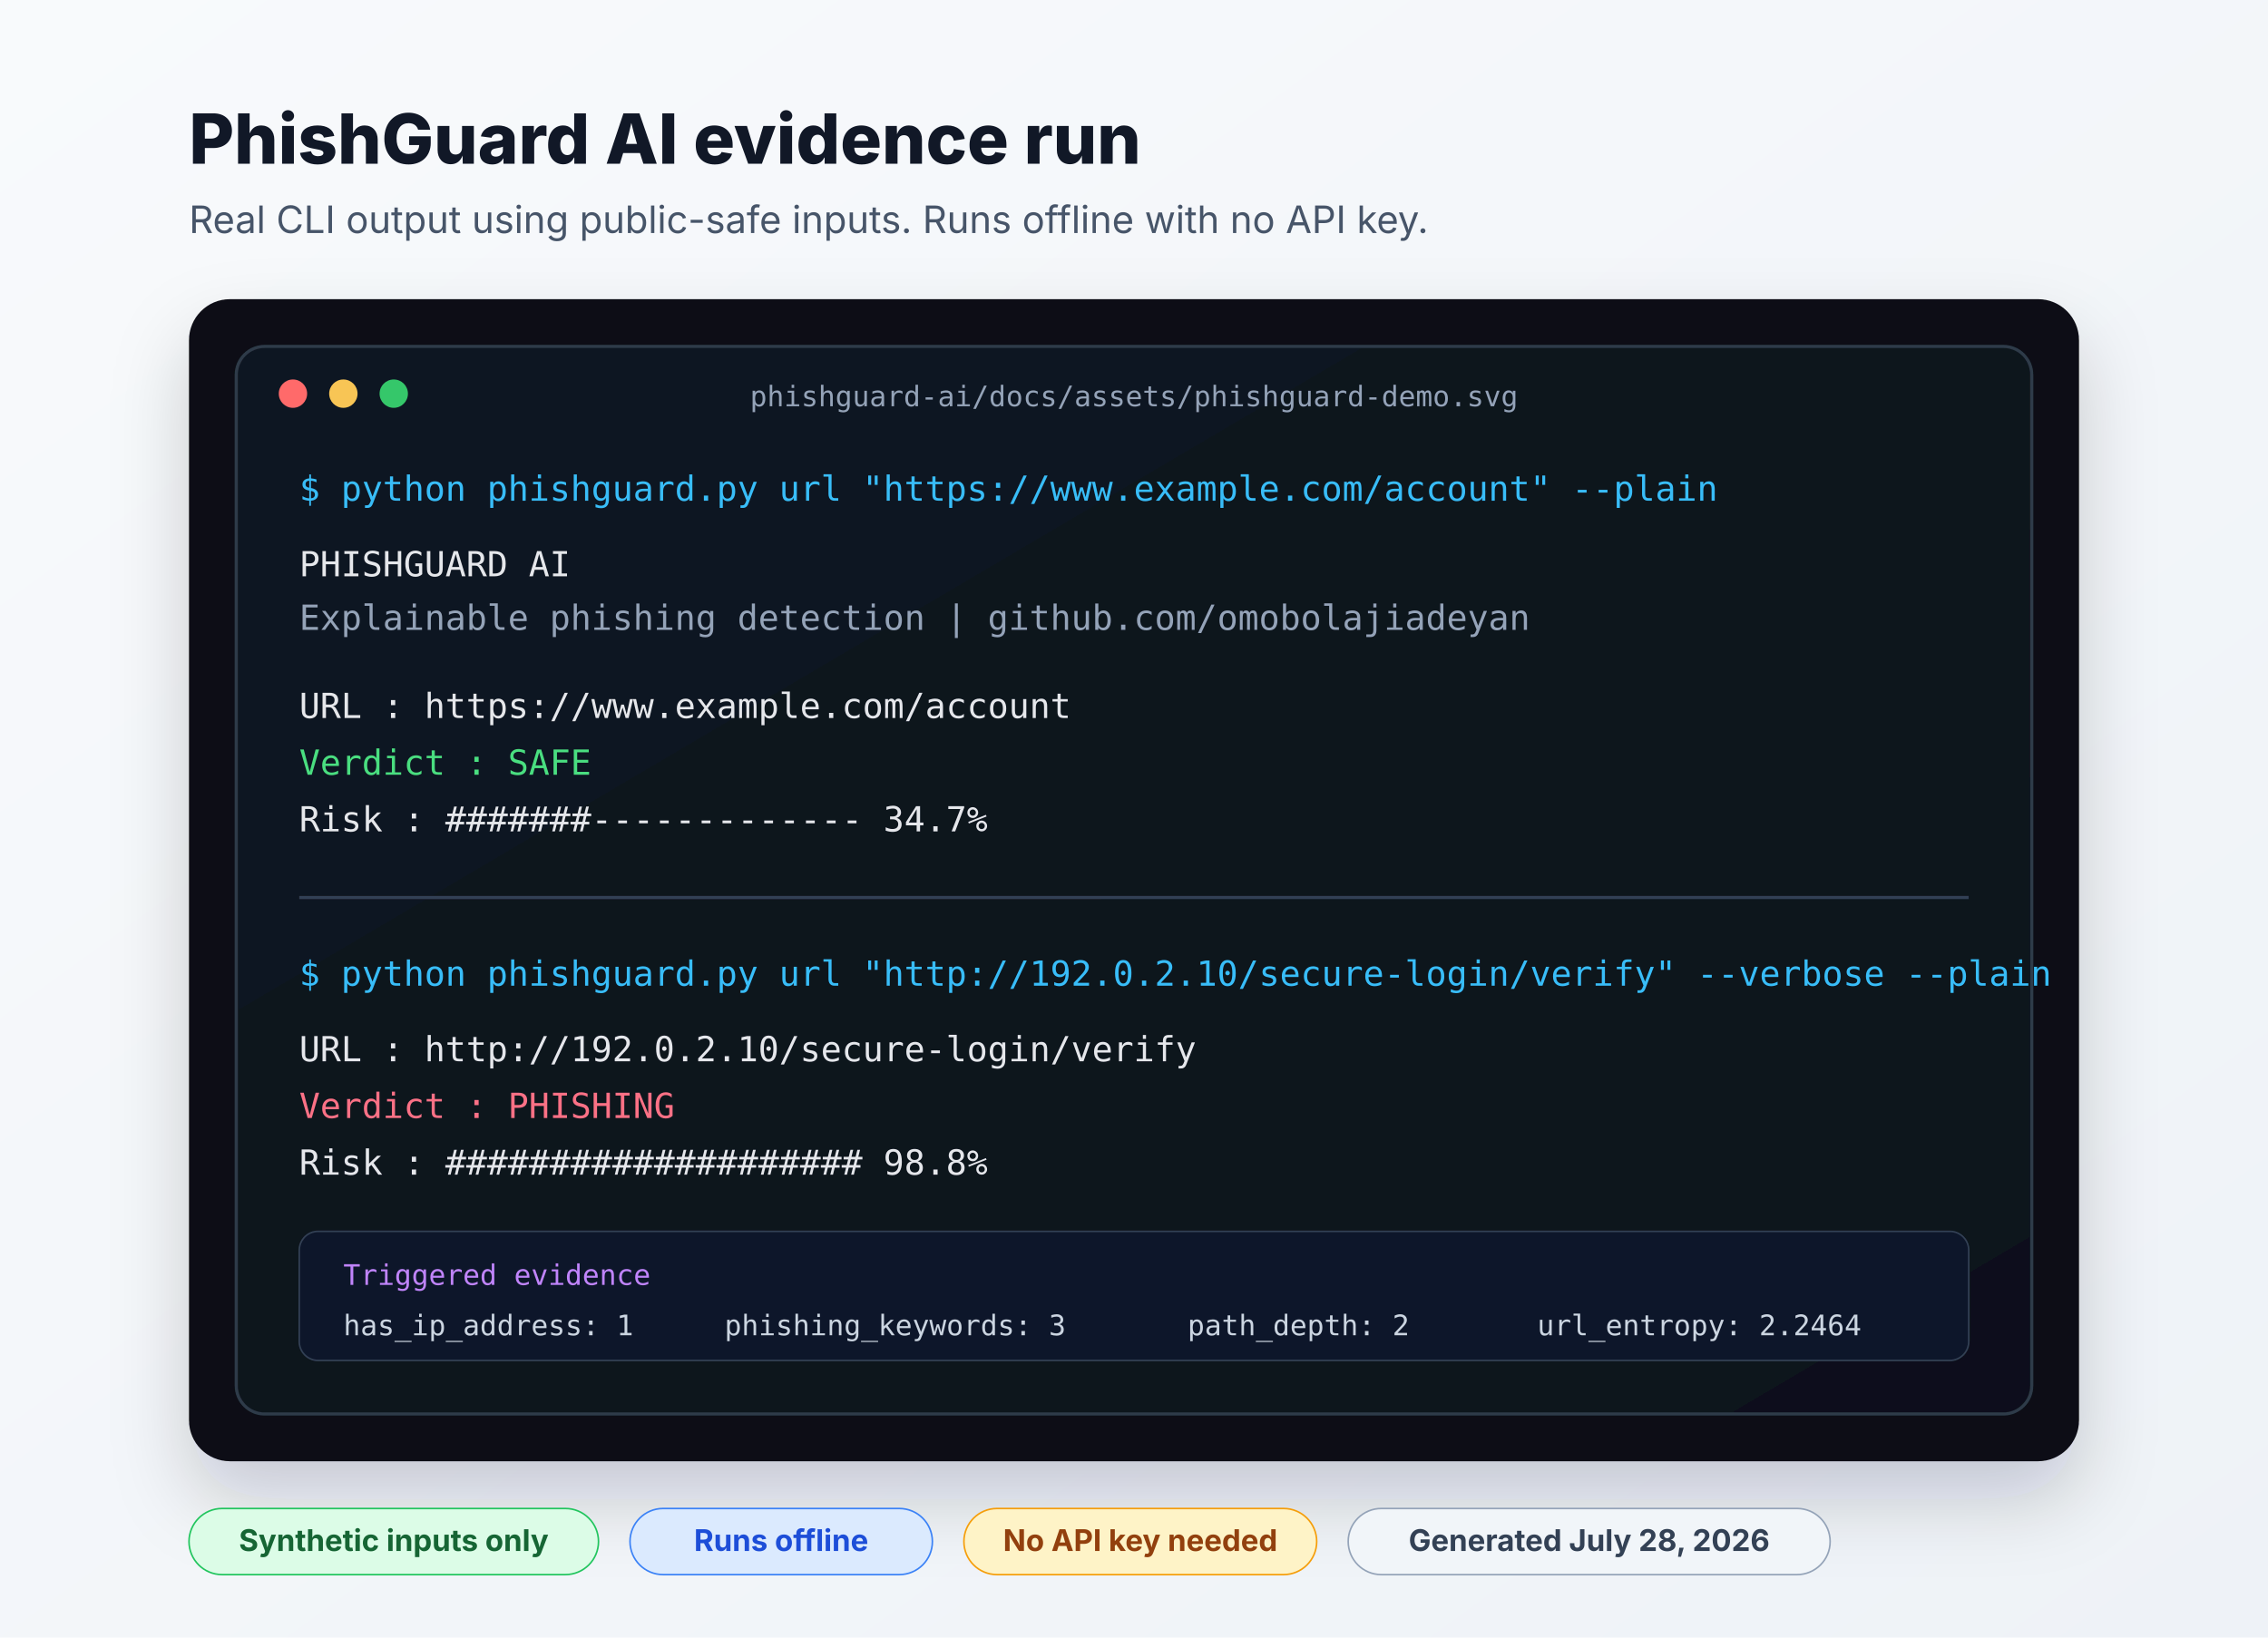
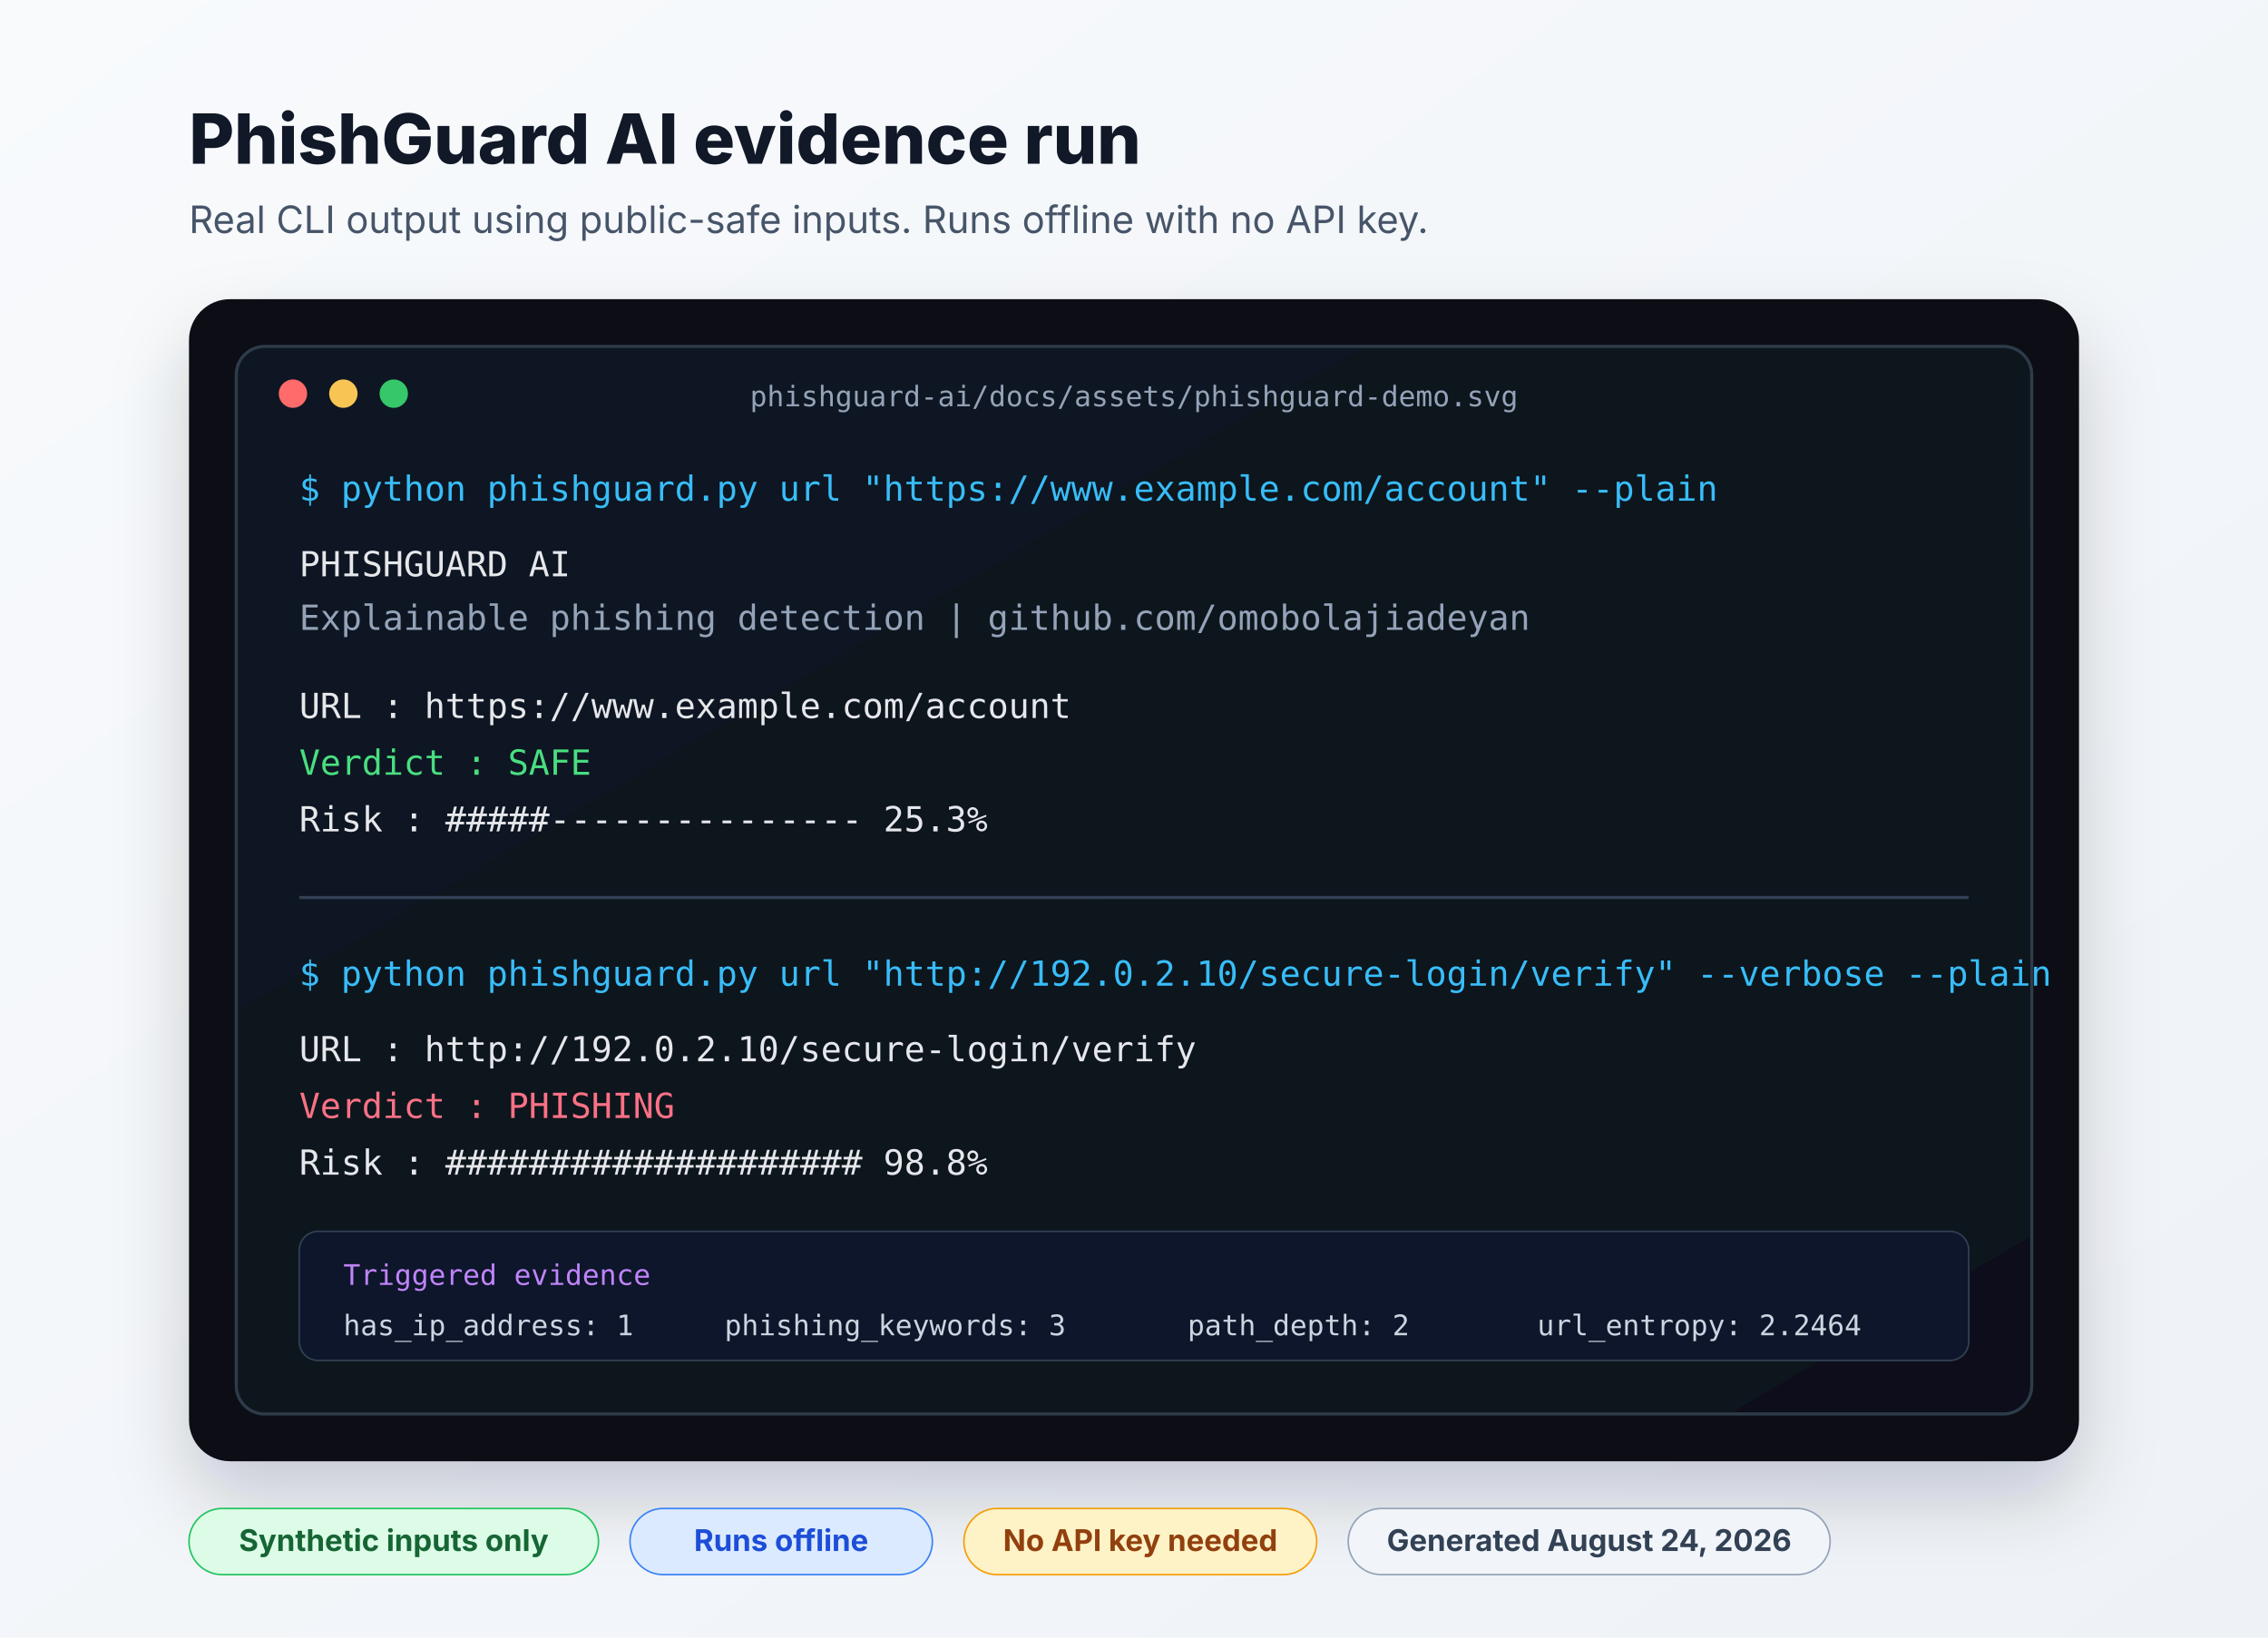
<svg xmlns="http://www.w3.org/2000/svg" width="1440" height="1040" viewBox="0 0 1440 1040" role="img" aria-labelledby="title desc">
  <defs>
    <linearGradient id="page" x1="0" x2="1" y1="0" y2="1">
      <stop offset="0" stop-color="#f8fafc" />
      <stop offset="1" stop-color="#eef2f7" />
    </linearGradient>
    <linearGradient id="terminal" x1="0" x2="1" y1="0" y2="1">
      <stop offset="0" stop-color="#101722" />
      <stop offset="1" stop-color="#0b111a" />
    </linearGradient>
    <filter id="shadow" x="-10%" y="-10%" width="120%" height="120%">
      <feDropShadow dx="0" dy="24" stdDeviation="24" flood-color="#0f172a" flood-opacity="0.18" />
    </filter>
  </defs>
  <rect width="1440" height="1040" rx="0" fill="url(#page)" />
  <text x="120" y="104" fill="#111827" font-family="Inter, Segoe UI, Arial, sans-serif" font-size="44" font-weight="800">PhishGuard AI evidence run</text>
  <text x="120" y="148" fill="#475569" font-family="Inter, Segoe UI, Arial, sans-serif" font-size="24">Real CLI output using public-safe inputs. Runs offline with no API key.</text>
  <g filter="url(#shadow)">
    <rect x="120" y="190" width="1200" height="738" rx="26" fill="#080d14" />
    <rect x="150" y="220" width="1140" height="678" rx="18" fill="url(#terminal)" stroke="#2f3a48" stroke-width="2" />
    <circle cx="186" cy="250" r="9" fill="#ff6b6b" />
    <circle cx="218" cy="250" r="9" fill="#f8c555" />
    <circle cx="250" cy="250" r="9" fill="#36c76b" />
    <text x="720" y="258" fill="#94a3b8" font-family="SFMono-Regular, Consolas, Menlo, monospace" font-size="18" text-anchor="middle">phishguard-ai/docs/assets/phishguard-demo.svg</text>
    <g font-family="SFMono-Regular, Consolas, Menlo, monospace" font-size="22">
      <text x="190" y="318" fill="#38bdf8">$ python phishguard.py url "https://www.example.com/account" --plain</text>
      <text x="190" y="366" fill="#e5e7eb">PHISHGUARD AI</text>
      <text x="190" y="400" fill="#94a3b8">Explainable phishing detection | github.com/omobolajiadeyan</text>
      <text x="190" y="456" fill="#e5e7eb">URL     : https://www.example.com/account</text>
      <text x="190" y="492" fill="#4ade80">Verdict : SAFE</text>
-       <text x="190" y="528" fill="#e5e7eb">Risk    : #######-------------  34.7%</text>
+       <text x="190" y="528" fill="#e5e7eb">Risk    : #####---------------  25.3%</text>
      <line x1="190" y1="570" x2="1250" y2="570" stroke="#334155" stroke-width="2" />
      <text x="190" y="626" fill="#38bdf8">$ python phishguard.py url "http://192.0.2.10/secure-login/verify" --verbose --plain</text>
      <text x="190" y="674" fill="#e5e7eb">URL     : http://192.0.2.10/secure-login/verify</text>
      <text x="190" y="710" fill="#fb7185">Verdict : PHISHING</text>
      <text x="190" y="746" fill="#e5e7eb">Risk    : ####################  98.8%</text>
    </g>
    <g font-family="SFMono-Regular, Consolas, Menlo, monospace" font-size="18">
      <rect x="190" y="782" width="1060" height="82" rx="12" fill="#0f172a" stroke="#334155" />
      <text x="218" y="816" fill="#c084fc">Triggered evidence</text>
      <text x="218" y="848" fill="#cbd5e1">has_ip_address: 1</text>
      <text x="460" y="848" fill="#cbd5e1">phishing_keywords: 3</text>
      <text x="754" y="848" fill="#cbd5e1">path_depth: 2</text>
      <text x="976" y="848" fill="#cbd5e1">url_entropy: 2.2464</text>
    </g>
  </g>
  <g font-family="Inter, Segoe UI, Arial, sans-serif" font-size="19" font-weight="700">
    <rect x="120" y="958" width="260" height="42" rx="21" fill="#dcfce7" stroke="#22c55e" />
    <text x="250" y="985" fill="#166534" text-anchor="middle">Synthetic inputs only</text>
    <rect x="400" y="958" width="192" height="42" rx="21" fill="#dbeafe" stroke="#3b82f6" />
    <text x="496" y="985" fill="#1d4ed8" text-anchor="middle">Runs offline</text>
    <rect x="612" y="958" width="224" height="42" rx="21" fill="#fef3c7" stroke="#f59e0b" />
    <text x="724" y="985" fill="#92400e" text-anchor="middle">No API key needed</text>
    <rect x="856" y="958" width="306" height="42" rx="21" fill="#f1f5f9" stroke="#94a3b8" />
-     <text x="1009" y="985" fill="#334155" text-anchor="middle">Generated July 28, 2026</text>
+     <text x="1009" y="985" fill="#334155" text-anchor="middle">Generated August 24, 2026</text>
  </g>
</svg>
